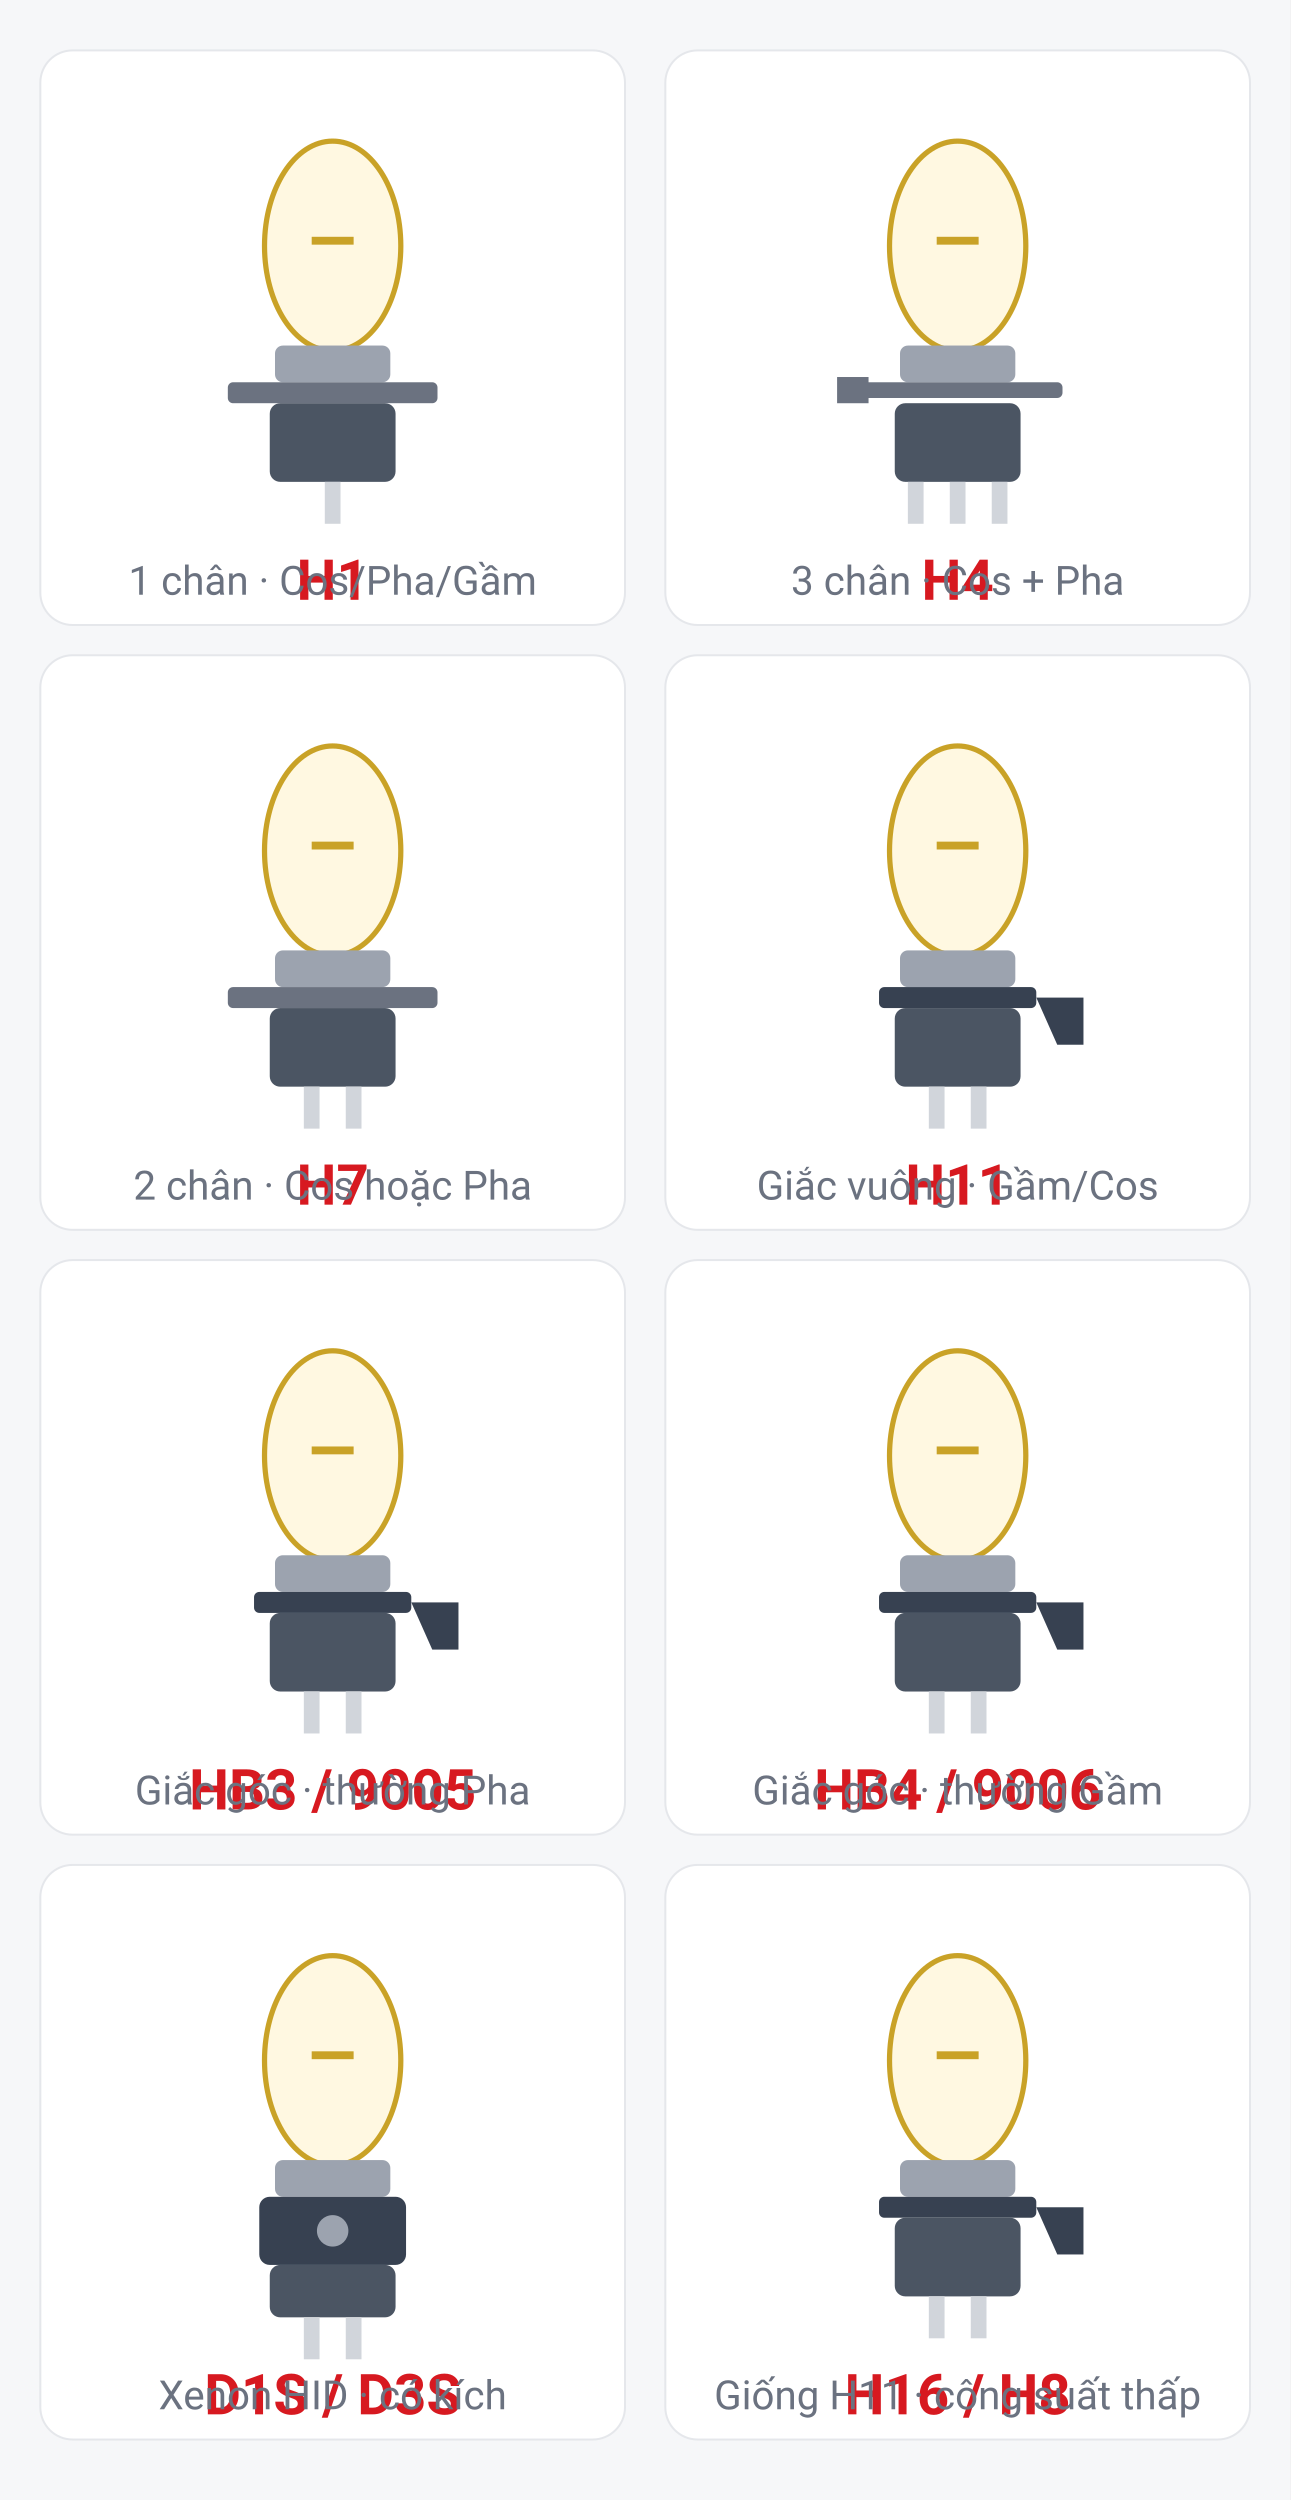
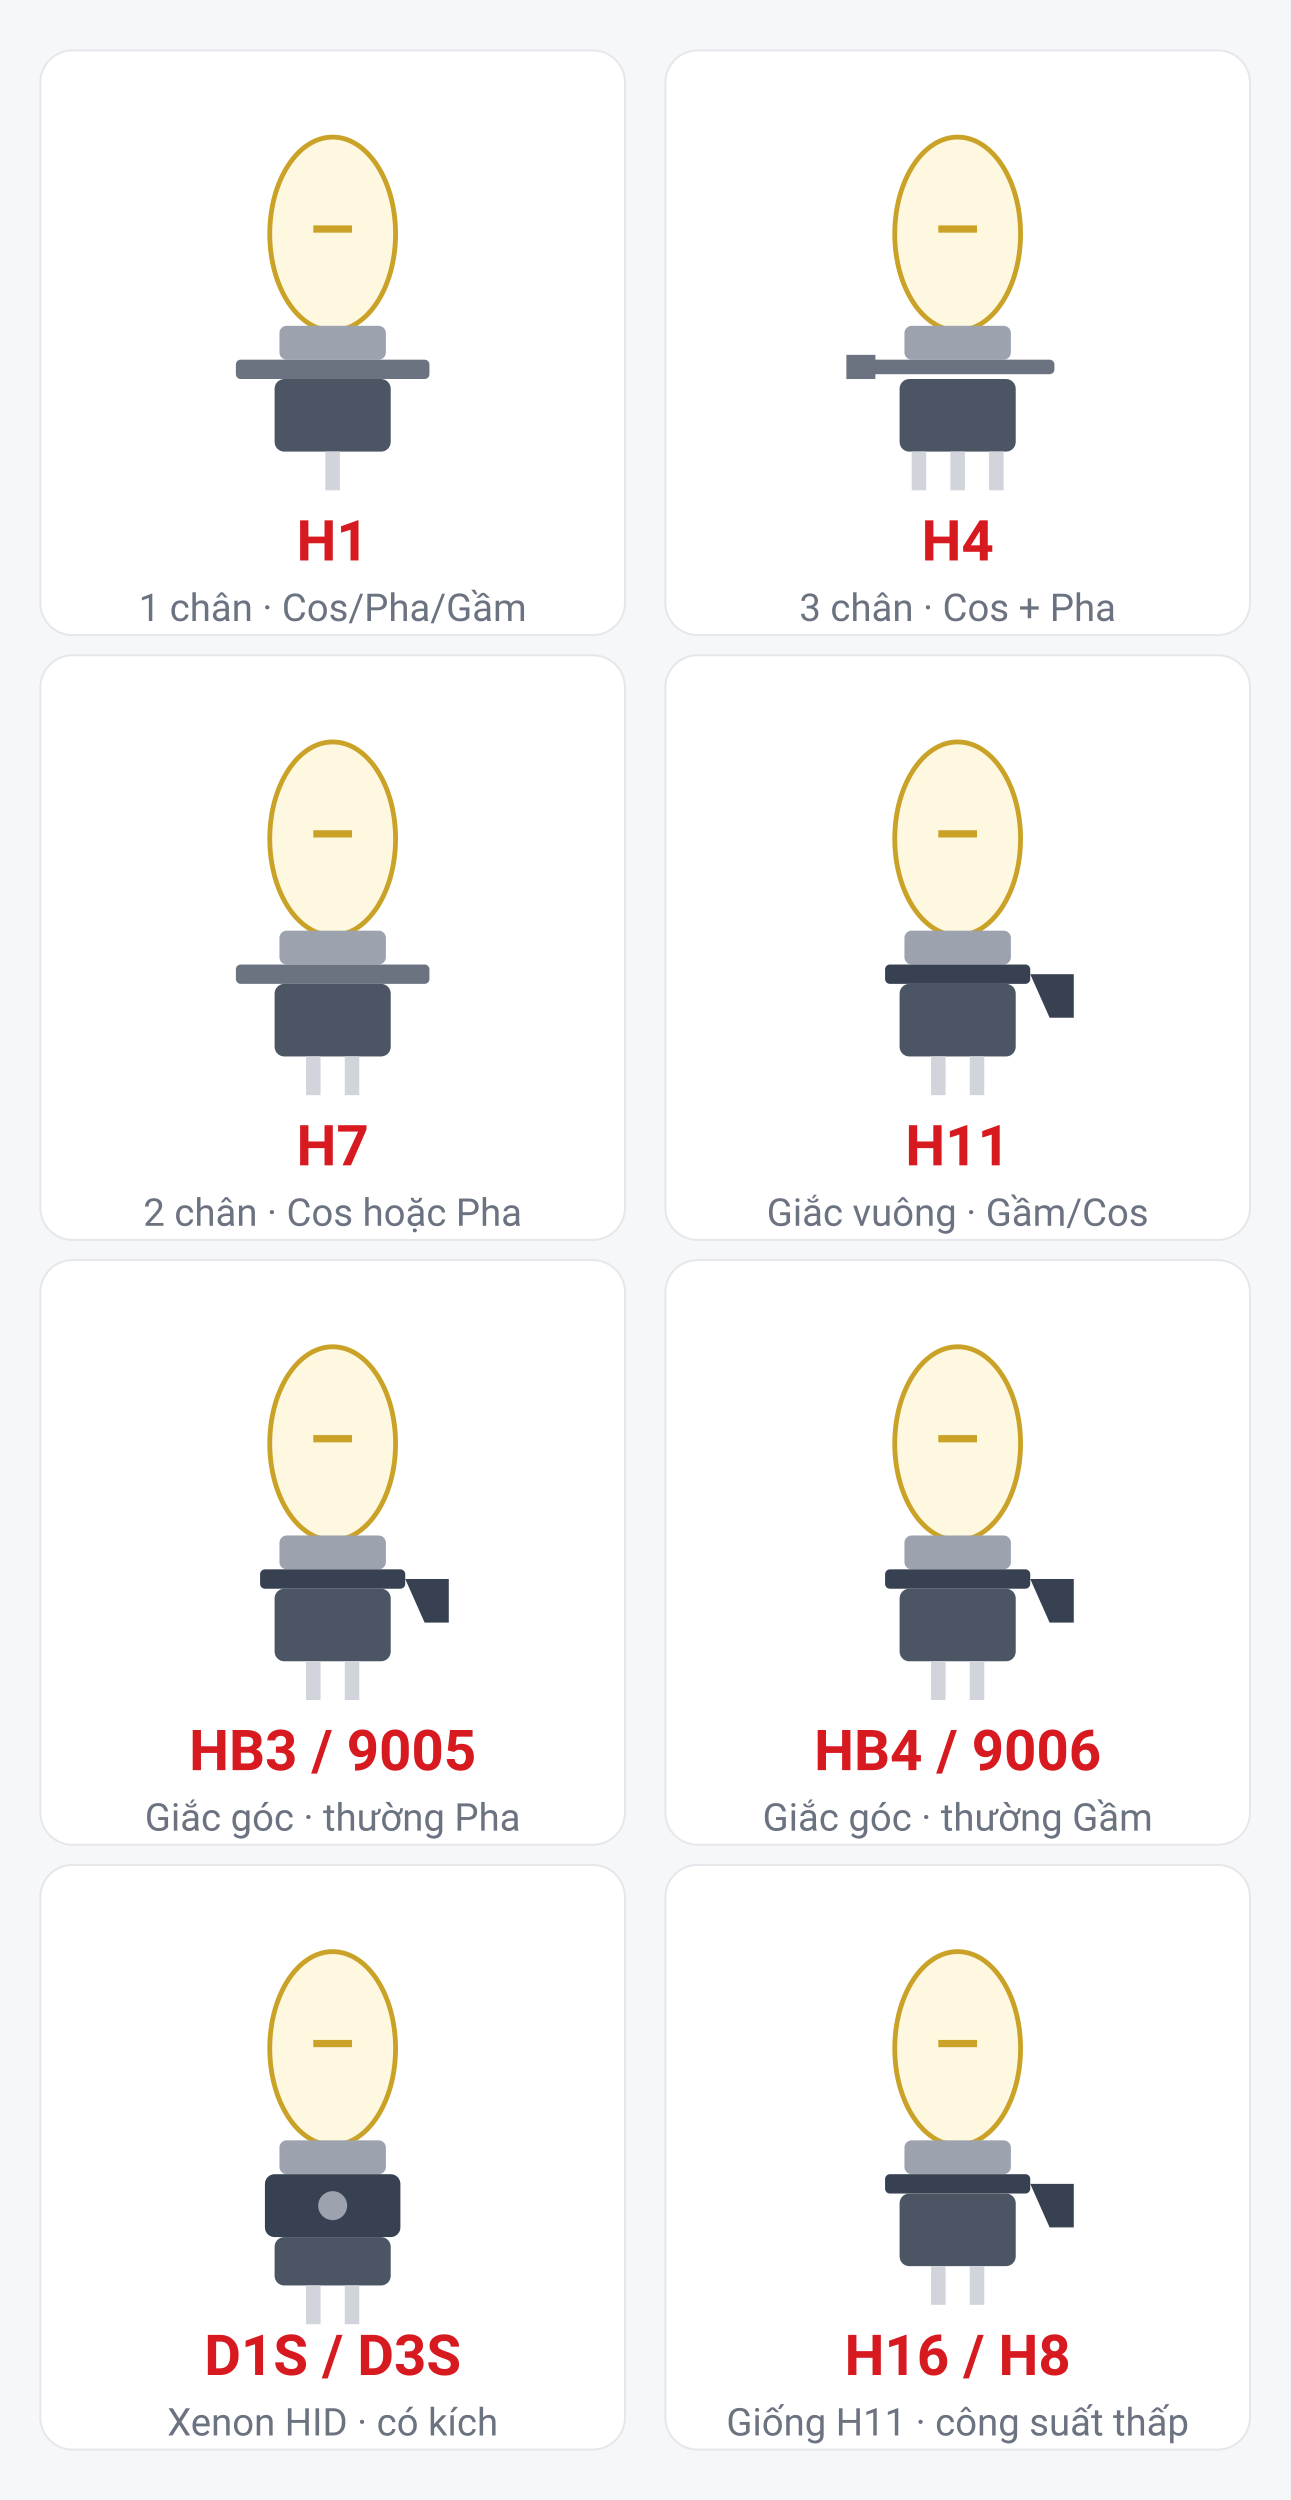
<svg xmlns="http://www.w3.org/2000/svg" viewBox="0 0 640 1240" width="640" height="1240">
  <rect width="640" height="1240" fill="#f6f7f9" />
-   <rect x="20" y="25" width="290" height="285" rx="16" fill="#fff" stroke="#e5e7eb" />
-   <g transform="translate(165,200) scale(1.3)">
+   <rect x="20" y="25" width="290" height="290" rx="16" fill="#fff" stroke="#e5e7eb" />
+   <g transform="translate(165,188) scale(1.2)">
    <ellipse cx="0" cy="-60" rx="26" ry="40" fill="#fff8e1" stroke="#c9a227" stroke-width="2" />
    <line x1="-8" y1="-62" x2="8" y2="-62" stroke="#c9a227" stroke-width="3" />
    <rect x="-22" y="-22" width="44" height="14" rx="3" fill="#9ca3af" />
    <rect x="-40" y="-8" width="80" height="8" rx="2" fill="#6b7280" />
    <rect x="-24" y="0" width="48" height="30" rx="4" fill="#4b5563" transform="translate(0,0)" />
    <rect x="-3" y="30" width="6" height="16" fill="#d1d5db" />
  </g>
-   <text x="165" y="297.5" text-anchor="middle" font-family="Segoe UI,Roboto,Arial,sans-serif" font-size="28" font-weight="700" fill="#d71920">H1</text>
-   <text x="165" y="295" text-anchor="middle" font-family="Segoe UI,Roboto,Arial,sans-serif" font-size="20" fill="#6b7280">1 chân · Cos/Pha/Gầm</text>
-   <rect x="330" y="25" width="290" height="285" rx="16" fill="#fff" stroke="#e5e7eb" />
-   <g transform="translate(475,200) scale(1.3)">
+   <text x="165" y="278" text-anchor="middle" font-family="Segoe UI,Roboto,Arial,sans-serif" font-size="28" font-weight="700" fill="#d71920">H1</text>
+   <text x="165" y="308" text-anchor="middle" font-family="Segoe UI,Roboto,Arial,sans-serif" font-size="19" fill="#6b7280">1 chân · Cos/Pha/Gầm</text>
+   <rect x="330" y="25" width="290" height="290" rx="16" fill="#fff" stroke="#e5e7eb" />
+   <g transform="translate(475,188) scale(1.2)">
    <ellipse cx="0" cy="-60" rx="26" ry="40" fill="#fff8e1" stroke="#c9a227" stroke-width="2" />
    <line x1="-8" y1="-62" x2="8" y2="-62" stroke="#c9a227" stroke-width="3" />
    <rect x="-22" y="-22" width="44" height="14" rx="3" fill="#9ca3af" />
    <rect x="-40" y="-8" width="80" height="6" rx="2" fill="#6b7280" />
    <rect x="-46" y="-10" width="12" height="10" fill="#6b7280" />
    <rect x="-24" y="0" width="48" height="30" rx="4" fill="#4b5563" transform="translate(0,0)" />
    <rect x="-19" y="30" width="6" height="16" fill="#d1d5db" />
    <rect x="-3" y="30" width="6" height="16" fill="#d1d5db" />
    <rect x="13" y="30" width="6" height="16" fill="#d1d5db" />
  </g>
-   <text x="475" y="297.5" text-anchor="middle" font-family="Segoe UI,Roboto,Arial,sans-serif" font-size="28" font-weight="700" fill="#d71920">H4</text>
-   <text x="475" y="295" text-anchor="middle" font-family="Segoe UI,Roboto,Arial,sans-serif" font-size="20" fill="#6b7280">3 chân · Cos + Pha</text>
-   <rect x="20" y="325" width="290" height="285" rx="16" fill="#fff" stroke="#e5e7eb" />
-   <g transform="translate(165,500) scale(1.3)">
+   <text x="475" y="278" text-anchor="middle" font-family="Segoe UI,Roboto,Arial,sans-serif" font-size="28" font-weight="700" fill="#d71920">H4</text>
+   <text x="475" y="308" text-anchor="middle" font-family="Segoe UI,Roboto,Arial,sans-serif" font-size="19" fill="#6b7280">3 chân · Cos + Pha</text>
+   <rect x="20" y="325" width="290" height="290" rx="16" fill="#fff" stroke="#e5e7eb" />
+   <g transform="translate(165,488) scale(1.2)">
    <ellipse cx="0" cy="-60" rx="26" ry="40" fill="#fff8e1" stroke="#c9a227" stroke-width="2" />
    <line x1="-8" y1="-62" x2="8" y2="-62" stroke="#c9a227" stroke-width="3" />
    <rect x="-22" y="-22" width="44" height="14" rx="3" fill="#9ca3af" />
    <rect x="-40" y="-8" width="80" height="8" rx="2" fill="#6b7280" />
    <rect x="-24" y="0" width="48" height="30" rx="4" fill="#4b5563" transform="translate(0,0)" />
    <rect x="-11" y="30" width="6" height="16" fill="#d1d5db" />
    <rect x="5" y="30" width="6" height="16" fill="#d1d5db" />
  </g>
-   <text x="165" y="597.5" text-anchor="middle" font-family="Segoe UI,Roboto,Arial,sans-serif" font-size="28" font-weight="700" fill="#d71920">H7</text>
-   <text x="165" y="595" text-anchor="middle" font-family="Segoe UI,Roboto,Arial,sans-serif" font-size="20" fill="#6b7280">2 chân · Cos hoặc Pha</text>
-   <rect x="330" y="325" width="290" height="285" rx="16" fill="#fff" stroke="#e5e7eb" />
-   <g transform="translate(475,500) scale(1.3)">
+   <text x="165" y="578" text-anchor="middle" font-family="Segoe UI,Roboto,Arial,sans-serif" font-size="28" font-weight="700" fill="#d71920">H7</text>
+   <text x="165" y="608" text-anchor="middle" font-family="Segoe UI,Roboto,Arial,sans-serif" font-size="19" fill="#6b7280">2 chân · Cos hoặc Pha</text>
+   <rect x="330" y="325" width="290" height="290" rx="16" fill="#fff" stroke="#e5e7eb" />
+   <g transform="translate(475,488) scale(1.2)">
    <ellipse cx="0" cy="-60" rx="26" ry="40" fill="#fff8e1" stroke="#c9a227" stroke-width="2" />
    <line x1="-8" y1="-62" x2="8" y2="-62" stroke="#c9a227" stroke-width="3" />
    <rect x="-22" y="-22" width="44" height="14" rx="3" fill="#9ca3af" />
    <rect x="-30" y="-8" width="60" height="8" rx="2" fill="#374151" />
    <path d="M30 -4 l18 0 l0 18 l-10 0 z" fill="#374151" />
    <rect x="-24" y="0" width="48" height="30" rx="4" fill="#4b5563" transform="translate(0,0)" />
    <rect x="-11" y="30" width="6" height="16" fill="#d1d5db" />
    <rect x="5" y="30" width="6" height="16" fill="#d1d5db" />
  </g>
-   <text x="475" y="597.5" text-anchor="middle" font-family="Segoe UI,Roboto,Arial,sans-serif" font-size="28" font-weight="700" fill="#d71920">H11</text>
-   <text x="475" y="595" text-anchor="middle" font-family="Segoe UI,Roboto,Arial,sans-serif" font-size="20" fill="#6b7280">Giắc vuông · Gầm/Cos</text>
-   <rect x="20" y="625" width="290" height="285" rx="16" fill="#fff" stroke="#e5e7eb" />
-   <g transform="translate(165,800) scale(1.3)">
+   <text x="475" y="578" text-anchor="middle" font-family="Segoe UI,Roboto,Arial,sans-serif" font-size="28" font-weight="700" fill="#d71920">H11</text>
+   <text x="475" y="608" text-anchor="middle" font-family="Segoe UI,Roboto,Arial,sans-serif" font-size="19" fill="#6b7280">Giắc vuông · Gầm/Cos</text>
+   <rect x="20" y="625" width="290" height="290" rx="16" fill="#fff" stroke="#e5e7eb" />
+   <g transform="translate(165,788) scale(1.2)">
    <ellipse cx="0" cy="-60" rx="26" ry="40" fill="#fff8e1" stroke="#c9a227" stroke-width="2" />
    <line x1="-8" y1="-62" x2="8" y2="-62" stroke="#c9a227" stroke-width="3" />
    <rect x="-22" y="-22" width="44" height="14" rx="3" fill="#9ca3af" />
    <rect x="-30" y="-8" width="60" height="8" rx="2" fill="#374151" />
    <path d="M30 -4 l18 0 l0 18 l-10 0 z" fill="#374151" />
    <rect x="-24" y="0" width="48" height="30" rx="4" fill="#4b5563" transform="translate(0,0)" />
    <rect x="-11" y="30" width="6" height="16" fill="#d1d5db" />
    <rect x="5" y="30" width="6" height="16" fill="#d1d5db" />
  </g>
-   <text x="165" y="897.5" text-anchor="middle" font-family="Segoe UI,Roboto,Arial,sans-serif" font-size="28" font-weight="700" fill="#d71920">HB3 / 9005</text>
-   <text x="165" y="895" text-anchor="middle" font-family="Segoe UI,Roboto,Arial,sans-serif" font-size="20" fill="#6b7280">Giắc góc · thường Pha</text>
-   <rect x="330" y="625" width="290" height="285" rx="16" fill="#fff" stroke="#e5e7eb" />
-   <g transform="translate(475,800) scale(1.3)">
+   <text x="165" y="878" text-anchor="middle" font-family="Segoe UI,Roboto,Arial,sans-serif" font-size="28" font-weight="700" fill="#d71920">HB3 / 9005</text>
+   <text x="165" y="908" text-anchor="middle" font-family="Segoe UI,Roboto,Arial,sans-serif" font-size="19" fill="#6b7280">Giắc góc · thường Pha</text>
+   <rect x="330" y="625" width="290" height="290" rx="16" fill="#fff" stroke="#e5e7eb" />
+   <g transform="translate(475,788) scale(1.2)">
    <ellipse cx="0" cy="-60" rx="26" ry="40" fill="#fff8e1" stroke="#c9a227" stroke-width="2" />
    <line x1="-8" y1="-62" x2="8" y2="-62" stroke="#c9a227" stroke-width="3" />
    <rect x="-22" y="-22" width="44" height="14" rx="3" fill="#9ca3af" />
    <rect x="-30" y="-8" width="60" height="8" rx="2" fill="#374151" />
    <path d="M30 -4 l18 0 l0 18 l-10 0 z" fill="#374151" />
    <rect x="-24" y="0" width="48" height="30" rx="4" fill="#4b5563" transform="translate(0,0)" />
    <rect x="-11" y="30" width="6" height="16" fill="#d1d5db" />
    <rect x="5" y="30" width="6" height="16" fill="#d1d5db" />
  </g>
-   <text x="475" y="897.5" text-anchor="middle" font-family="Segoe UI,Roboto,Arial,sans-serif" font-size="28" font-weight="700" fill="#d71920">HB4 / 9006</text>
-   <text x="475" y="895" text-anchor="middle" font-family="Segoe UI,Roboto,Arial,sans-serif" font-size="20" fill="#6b7280">Giắc góc · thường Gầm</text>
-   <rect x="20" y="925" width="290" height="285" rx="16" fill="#fff" stroke="#e5e7eb" />
-   <g transform="translate(165,1100) scale(1.3)">
+   <text x="475" y="878" text-anchor="middle" font-family="Segoe UI,Roboto,Arial,sans-serif" font-size="28" font-weight="700" fill="#d71920">HB4 / 9006</text>
+   <text x="475" y="908" text-anchor="middle" font-family="Segoe UI,Roboto,Arial,sans-serif" font-size="19" fill="#6b7280">Giắc góc · thường Gầm</text>
+   <rect x="20" y="925" width="290" height="290" rx="16" fill="#fff" stroke="#e5e7eb" />
+   <g transform="translate(165,1088) scale(1.2)">
    <ellipse cx="0" cy="-60" rx="26" ry="40" fill="#fff8e1" stroke="#c9a227" stroke-width="2" />
    <line x1="-8" y1="-62" x2="8" y2="-62" stroke="#c9a227" stroke-width="3" />
    <rect x="-22" y="-22" width="44" height="14" rx="3" fill="#9ca3af" />
    <rect x="-28" y="-8" width="56" height="26" rx="4" fill="#374151" />
    <circle cx="0" cy="5" r="6" fill="#9ca3af" />
    <rect x="-24" y="0" width="48" height="20" rx="4" fill="#4b5563" transform="translate(0,18)" />
    <rect x="-11" y="38" width="6" height="16" fill="#d1d5db" />
    <rect x="5" y="38" width="6" height="16" fill="#d1d5db" />
  </g>
-   <text x="165" y="1197.5" text-anchor="middle" font-family="Segoe UI,Roboto,Arial,sans-serif" font-size="28" font-weight="700" fill="#d71920">D1S / D3S</text>
-   <text x="165" y="1195" text-anchor="middle" font-family="Segoe UI,Roboto,Arial,sans-serif" font-size="20" fill="#6b7280">Xenon HID · có kích</text>
-   <rect x="330" y="925" width="290" height="285" rx="16" fill="#fff" stroke="#e5e7eb" />
-   <g transform="translate(475,1100) scale(1.3)">
+   <text x="165" y="1178" text-anchor="middle" font-family="Segoe UI,Roboto,Arial,sans-serif" font-size="28" font-weight="700" fill="#d71920">D1S / D3S</text>
+   <text x="165" y="1208" text-anchor="middle" font-family="Segoe UI,Roboto,Arial,sans-serif" font-size="19" fill="#6b7280">Xenon HID · có kích</text>
+   <rect x="330" y="925" width="290" height="290" rx="16" fill="#fff" stroke="#e5e7eb" />
+   <g transform="translate(475,1088) scale(1.2)">
    <ellipse cx="0" cy="-60" rx="26" ry="40" fill="#fff8e1" stroke="#c9a227" stroke-width="2" />
    <line x1="-8" y1="-62" x2="8" y2="-62" stroke="#c9a227" stroke-width="3" />
    <rect x="-22" y="-22" width="44" height="14" rx="3" fill="#9ca3af" />
    <rect x="-30" y="-8" width="60" height="8" rx="2" fill="#374151" />
    <path d="M30 -4 l18 0 l0 18 l-10 0 z" fill="#374151" />
    <rect x="-24" y="0" width="48" height="30" rx="4" fill="#4b5563" transform="translate(0,0)" />
    <rect x="-11" y="30" width="6" height="16" fill="#d1d5db" />
    <rect x="5" y="30" width="6" height="16" fill="#d1d5db" />
  </g>
-   <text x="475" y="1197.5" text-anchor="middle" font-family="Segoe UI,Roboto,Arial,sans-serif" font-size="28" font-weight="700" fill="#d71920">H16 / H8</text>
-   <text x="475" y="1195" text-anchor="middle" font-family="Segoe UI,Roboto,Arial,sans-serif" font-size="20" fill="#6b7280">Giống H11 · công suất thấp</text>
+   <text x="475" y="1178" text-anchor="middle" font-family="Segoe UI,Roboto,Arial,sans-serif" font-size="28" font-weight="700" fill="#d71920">H16 / H8</text>
+   <text x="475" y="1208" text-anchor="middle" font-family="Segoe UI,Roboto,Arial,sans-serif" font-size="19" fill="#6b7280">Giống H11 · công suất thấp</text>
</svg>
